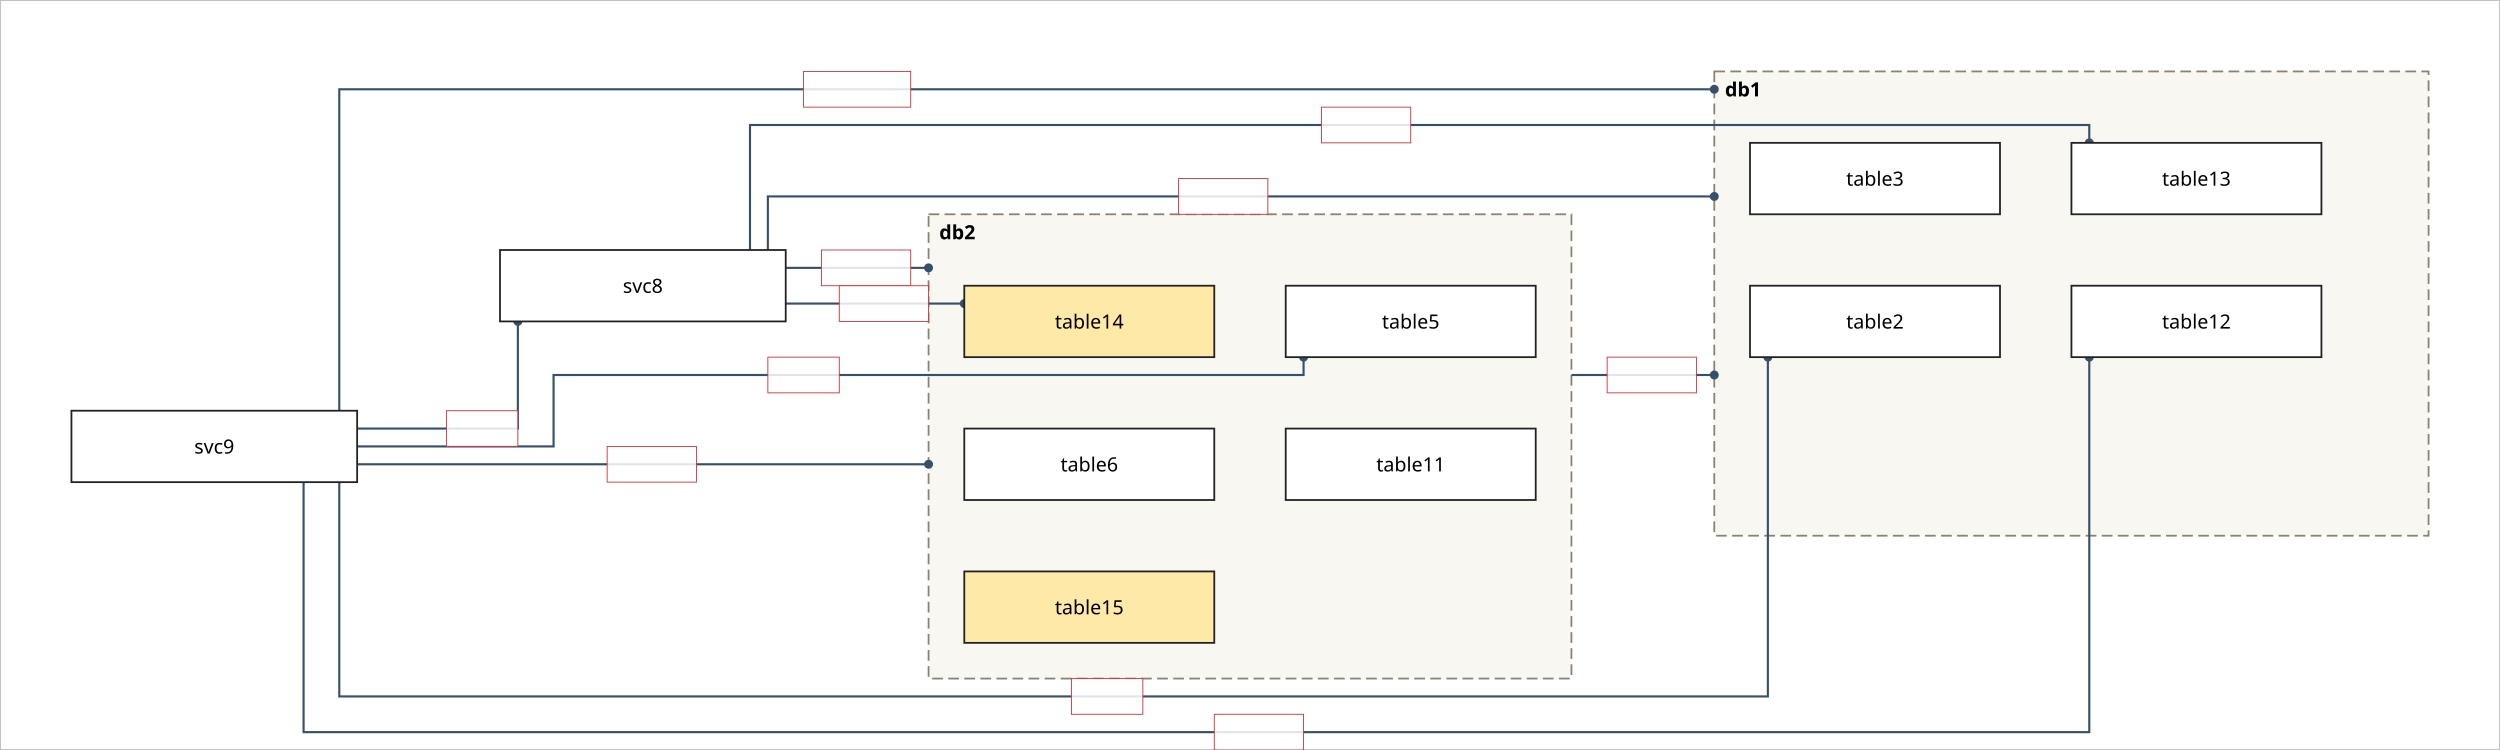
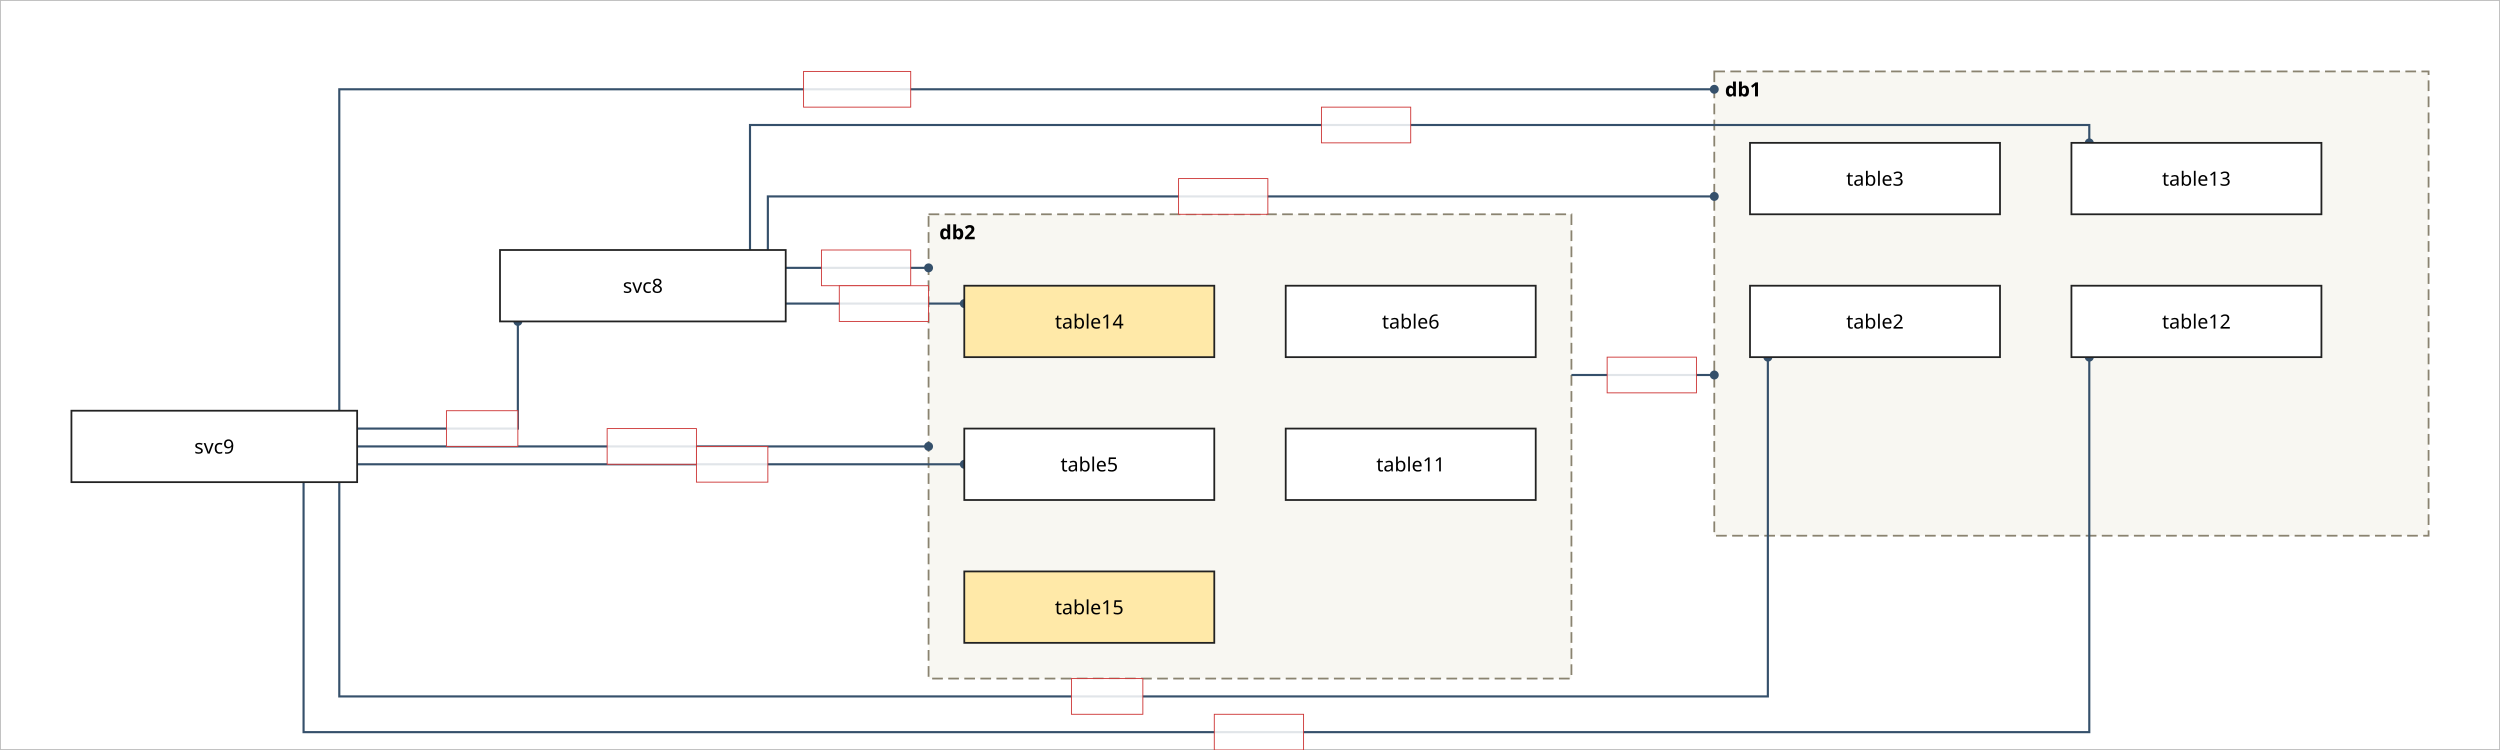
<svg xmlns="http://www.w3.org/2000/svg" width="1400" height="420" viewBox="0 0 1400 420" font-family="sans-serif" font-size="11">
  <rect width="100%" height="100%" fill="#fff" stroke="#bbb" />
  <rect x="960" y="40" width="400" height="260" fill="#f3f1ea" fill-opacity="0.6" stroke="#8a8370" stroke-dasharray="6 3" />
  <text x="966" y="54" font-weight="bold">db1</text>
  <rect x="520" y="120" width="360" height="260" fill="#f3f1ea" fill-opacity="0.6" stroke="#8a8370" stroke-dasharray="6 3" />
  <text x="526" y="134" font-weight="bold">db2</text>
  <polyline points="880,210 960,210" fill="none" stroke="#35506b" stroke-width="1.2" />
  <circle cx="960" cy="210" r="2.5" fill="#35506b" />
  <polyline points="430,140 430,110 960,110" fill="none" stroke="#35506b" stroke-width="1.2" />
  <circle cx="960" cy="110" r="2.5" fill="#35506b" />
  <polyline points="420,140 420,70 1170,70 1170,80" fill="none" stroke="#35506b" stroke-width="1.2" />
  <circle cx="1170" cy="80" r="2.5" fill="#35506b" />
  <polyline points="440,150 520,150" fill="none" stroke="#35506b" stroke-width="1.2" />
  <circle cx="520" cy="150" r="2.5" fill="#35506b" />
  <polyline points="440,170 540,170" fill="none" stroke="#35506b" stroke-width="1.2" />
  <circle cx="540" cy="170" r="2.5" fill="#35506b" />
  <polyline points="190,230 190,50 960,50" fill="none" stroke="#35506b" stroke-width="1.2" />
  <circle cx="960" cy="50" r="2.5" fill="#35506b" />
  <polyline points="170,270 170,410 1170,410 1170,200" fill="none" stroke="#35506b" stroke-width="1.2" />
  <circle cx="1170" cy="200" r="2.5" fill="#35506b" />
  <polyline points="190,270 190,390 990,390 990,200" fill="none" stroke="#35506b" stroke-width="1.2" />
  <circle cx="990" cy="200" r="2.5" fill="#35506b" />
-   <polyline points="200,260 520,260" fill="none" stroke="#35506b" stroke-width="1.2" />
-   <circle cx="520" cy="260" r="2.5" fill="#35506b" />
-   <polyline points="200,250 310,250 310,210 730,210 730,200" fill="none" stroke="#35506b" stroke-width="1.2" />
-   <circle cx="730" cy="200" r="2.5" fill="#35506b" />
+   <polyline points="200,250 520,250" fill="none" stroke="#35506b" stroke-width="1.2" />
+   <circle cx="520" cy="250" r="2.5" fill="#35506b" />
+   <polyline points="200,260 540,260" fill="none" stroke="#35506b" stroke-width="1.2" />
+   <circle cx="540" cy="260" r="2.5" fill="#35506b" />
  <polyline points="200,240 290,240 290,180" fill="none" stroke="#35506b" stroke-width="1.2" />
  <circle cx="290" cy="180" r="2.5" fill="#35506b" />
  <rect x="1160" y="160" width="140" height="40" fill="#fff" stroke="#222" />
  <text x="1230" y="184" text-anchor="middle">table12</text>
  <rect x="1160" y="80" width="140" height="40" fill="#fff" stroke="#222" />
  <text x="1230" y="104" text-anchor="middle">table13</text>
  <rect x="980" y="160" width="140" height="40" fill="#fff" stroke="#222" />
  <text x="1050" y="184" text-anchor="middle">table2</text>
  <rect x="980" y="80" width="140" height="40" fill="#fff" stroke="#222" />
  <text x="1050" y="104" text-anchor="middle">table3</text>
  <rect x="720" y="240" width="140" height="40" fill="#fff" stroke="#222" />
  <text x="790" y="264" text-anchor="middle">table11</text>
  <rect x="540" y="160" width="140" height="40" fill="#ffe9a8" stroke="#222" />
  <text x="610" y="184" text-anchor="middle">table14</text>
  <rect x="540" y="320" width="140" height="40" fill="#ffe9a8" stroke="#222" />
  <text x="610" y="344" text-anchor="middle">table15</text>
+   <rect x="540" y="240" width="140" height="40" fill="#fff" stroke="#222" />
+   <text x="610" y="264" text-anchor="middle">table5</text>
  <rect x="720" y="160" width="140" height="40" fill="#fff" stroke="#222" />
-   <text x="790" y="184" text-anchor="middle">table5</text>
-   <rect x="540" y="240" width="140" height="40" fill="#fff" stroke="#222" />
-   <text x="610" y="264" text-anchor="middle">table6</text>
+   <text x="790" y="184" text-anchor="middle">table6</text>
  <rect x="280" y="140" width="160" height="40" fill="#fff" stroke="#222" />
  <text x="360" y="164" text-anchor="middle">svc8</text>
  <rect x="40" y="230" width="160" height="40" fill="#fff" stroke="#222" />
  <text x="120" y="254" text-anchor="middle">svc9</text>
  <rect x="900" y="200" width="50" height="20" fill="#fff" fill-opacity="0.85" stroke="#c33" stroke-width="0.5" />
  <rect x="660" y="100" width="50" height="20" fill="#fff" fill-opacity="0.85" stroke="#c33" stroke-width="0.5" />
  <rect x="740" y="60" width="50" height="20" fill="#fff" fill-opacity="0.85" stroke="#c33" stroke-width="0.5" />
  <rect x="460" y="140" width="50" height="20" fill="#fff" fill-opacity="0.85" stroke="#c33" stroke-width="0.5" />
  <rect x="470" y="160" width="50" height="20" fill="#fff" fill-opacity="0.85" stroke="#c33" stroke-width="0.5" />
  <rect x="450" y="40" width="60" height="20" fill="#fff" fill-opacity="0.85" stroke="#c33" stroke-width="0.5" />
  <rect x="680" y="400" width="50" height="20" fill="#fff" fill-opacity="0.85" stroke="#c33" stroke-width="0.5" />
  <rect x="600" y="380" width="40" height="20" fill="#fff" fill-opacity="0.85" stroke="#c33" stroke-width="0.5" />
-   <rect x="340" y="250" width="50" height="20" fill="#fff" fill-opacity="0.85" stroke="#c33" stroke-width="0.5" />
-   <rect x="430" y="200" width="40" height="20" fill="#fff" fill-opacity="0.85" stroke="#c33" stroke-width="0.5" />
+   <rect x="340" y="240" width="50" height="20" fill="#fff" fill-opacity="0.85" stroke="#c33" stroke-width="0.5" />
+   <rect x="390" y="250" width="40" height="20" fill="#fff" fill-opacity="0.85" stroke="#c33" stroke-width="0.5" />
  <rect x="250" y="230" width="40" height="20" fill="#fff" fill-opacity="0.85" stroke="#c33" stroke-width="0.5" />
</svg>
